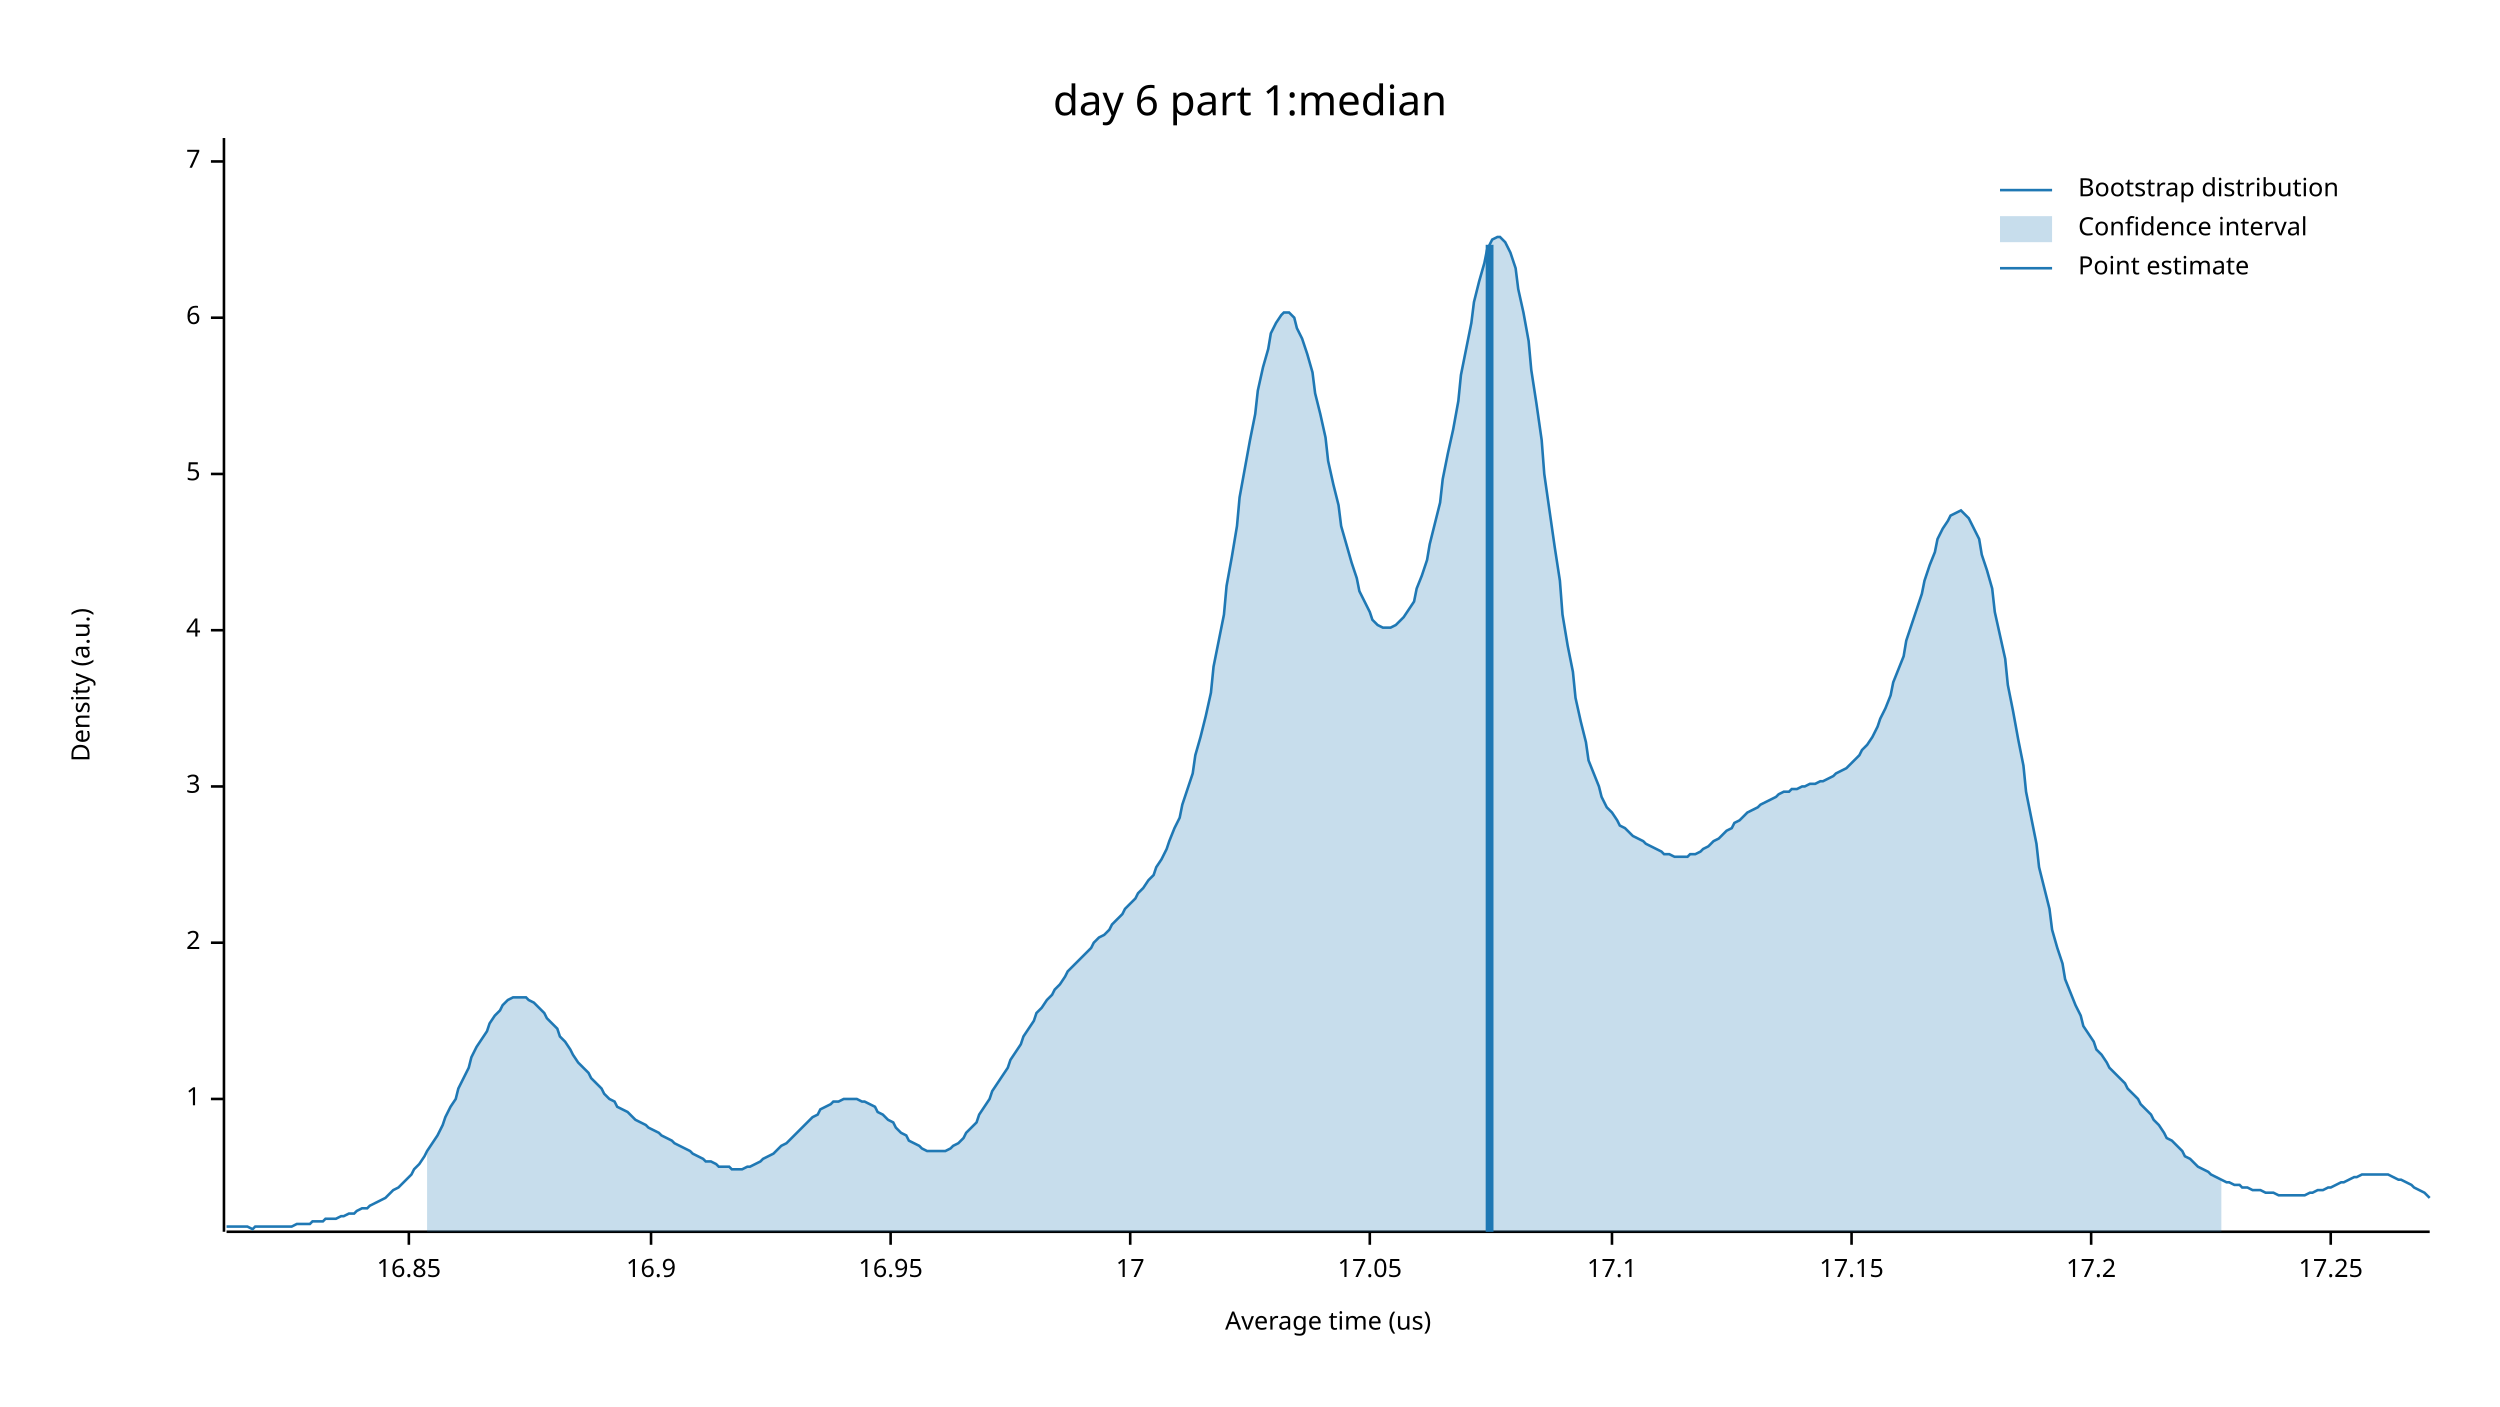
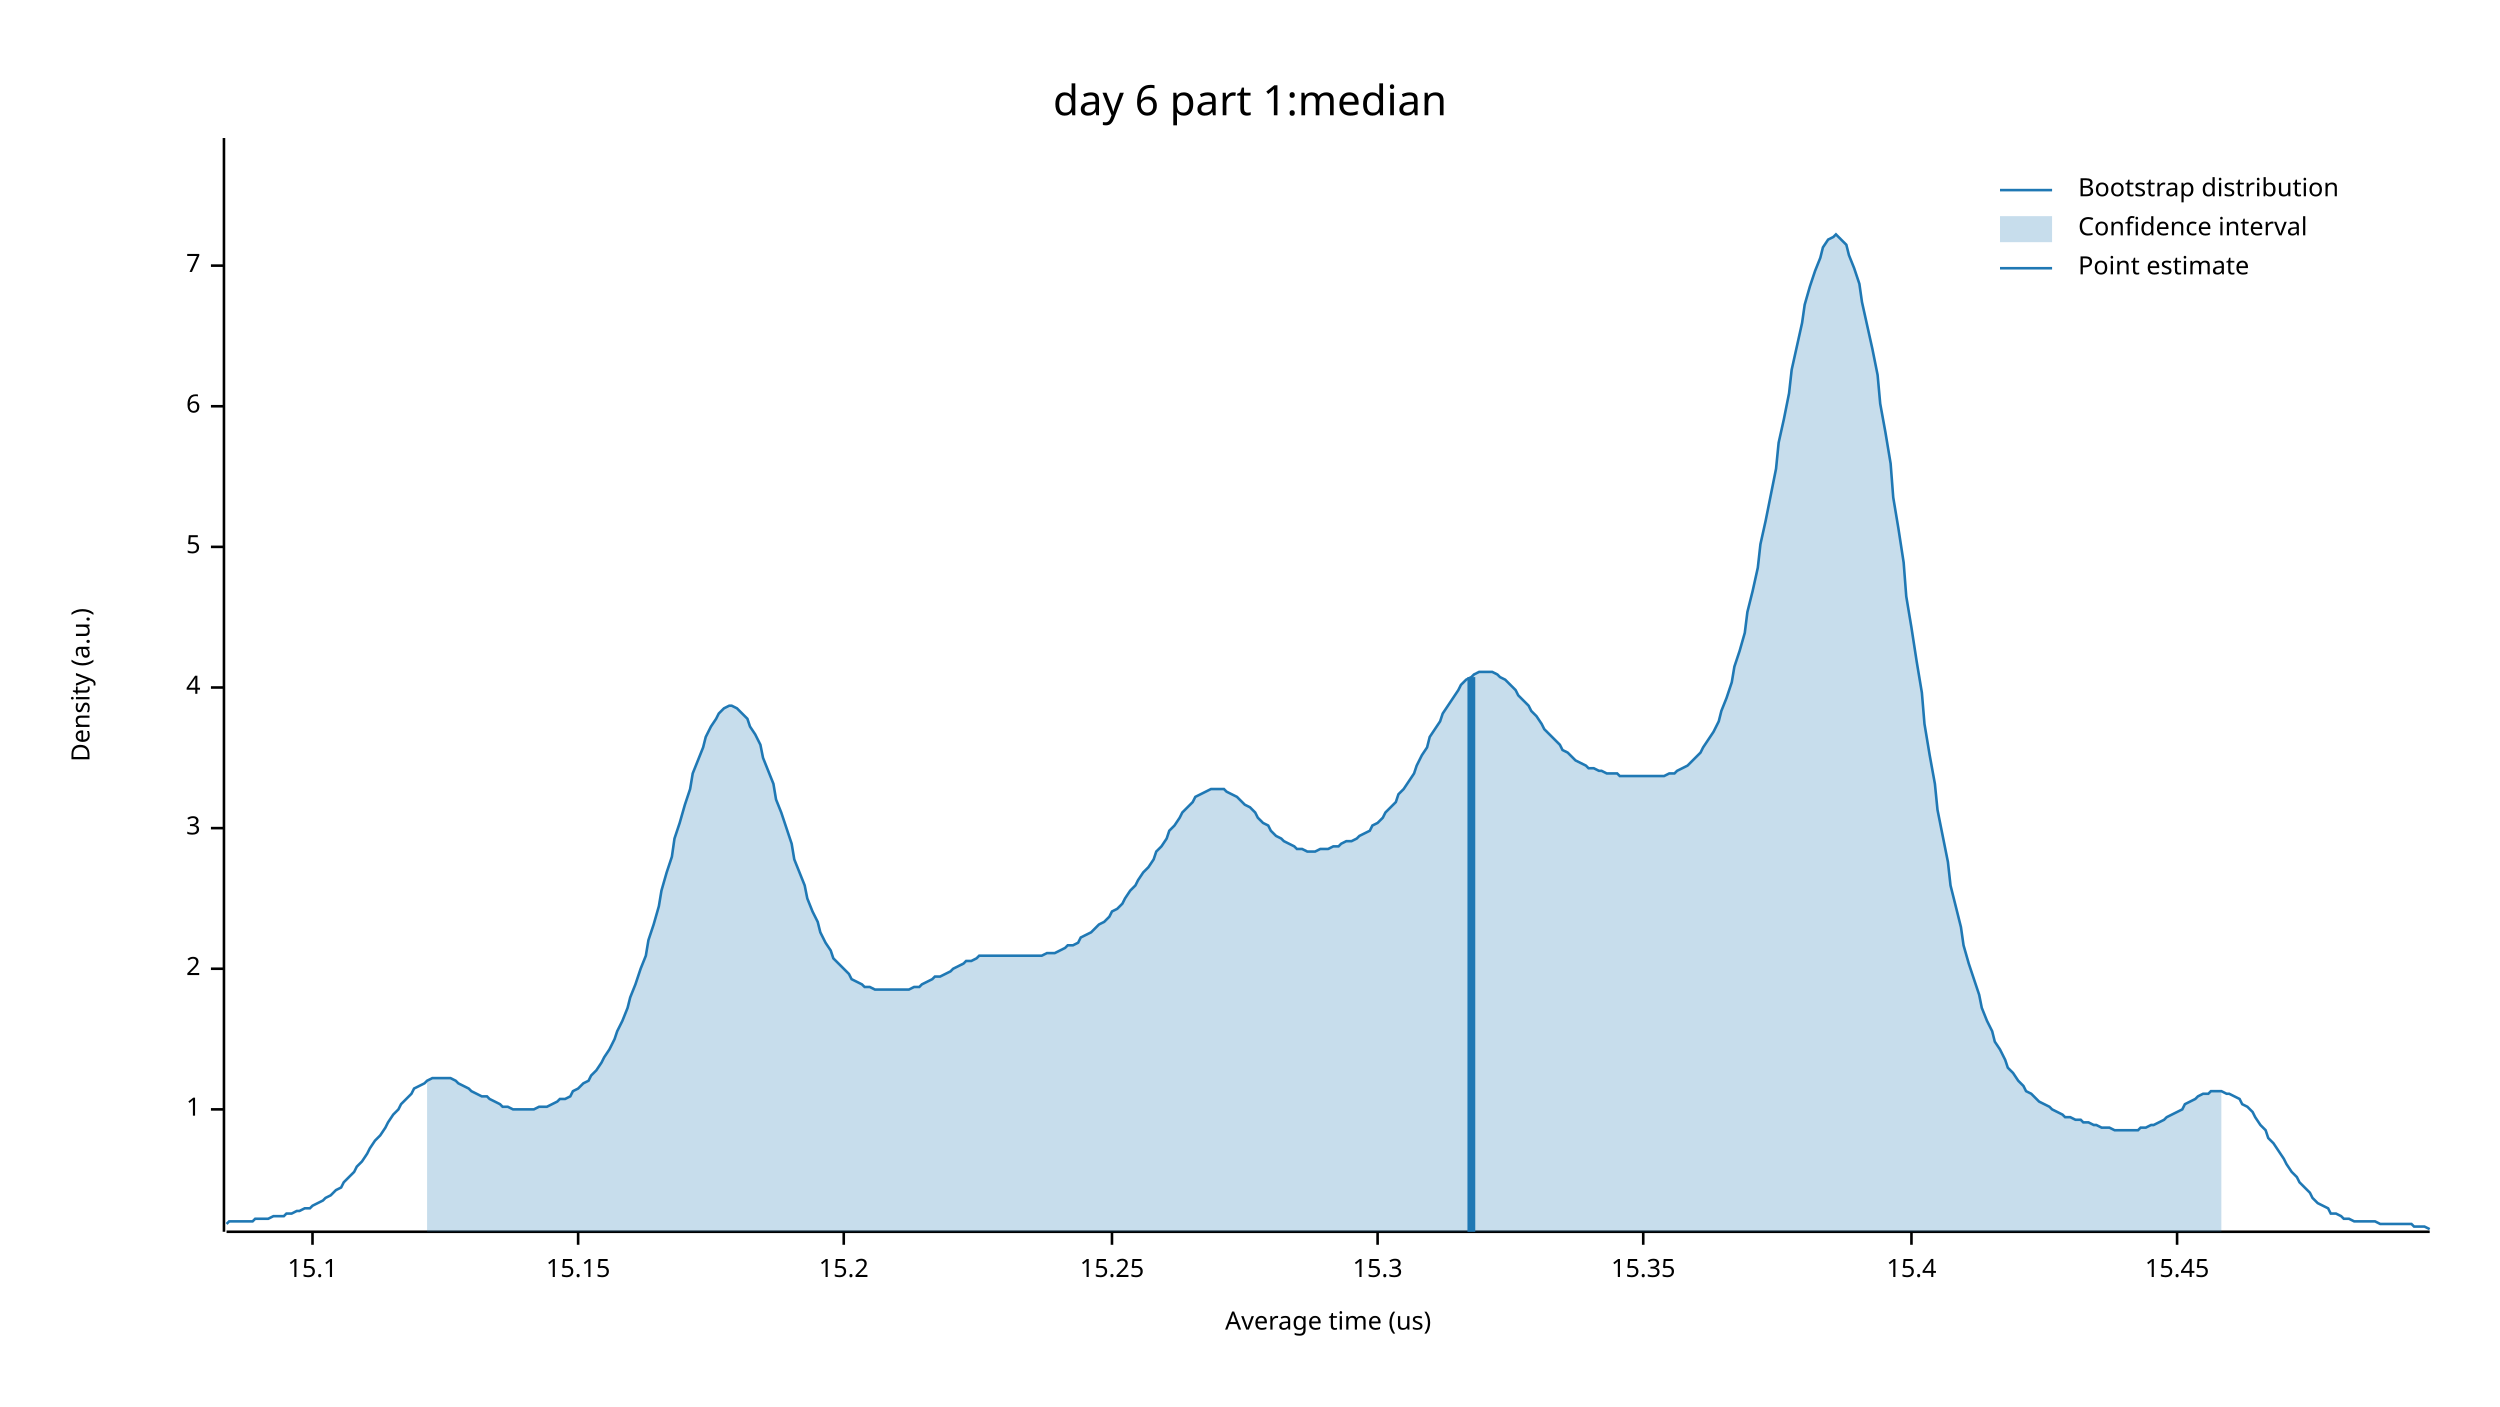
<svg xmlns="http://www.w3.org/2000/svg" width="960" height="540" viewBox="0 0 960 540">
  <text x="480" y="32" dy="0.76em" text-anchor="middle" font-family="sans-serif" font-size="16.129" opacity="1" fill="#000000">
day 6 part 1:median
</text>
  <text x="27" y="263" dy="0.76em" text-anchor="middle" font-family="sans-serif" font-size="9.677" opacity="1" fill="#000000" transform="rotate(270, 27, 263)">
Density (a.u.)
</text>
  <text x="510" y="513" dy="-0.5ex" text-anchor="middle" font-family="sans-serif" font-size="9.677" opacity="1" fill="#000000">
Average time (us)
</text>
  <polyline fill="none" opacity="1" stroke="#000000" stroke-width="1" points="86,53 86,473 " />
-   <text x="77" y="422" dy="0.5ex" text-anchor="end" font-family="sans-serif" font-size="9.677" opacity="1" fill="#000000">
+   <text x="77" y="426" dy="0.5ex" text-anchor="end" font-family="sans-serif" font-size="9.677" opacity="1" fill="#000000">
1
</text>
-   <polyline fill="none" opacity="1" stroke="#000000" stroke-width="1" points="81,422 86,422 " />
-   <text x="77" y="362" dy="0.5ex" text-anchor="end" font-family="sans-serif" font-size="9.677" opacity="1" fill="#000000">
+   <polyline fill="none" opacity="1" stroke="#000000" stroke-width="1" points="81,426 86,426 " />
+   <text x="77" y="372" dy="0.5ex" text-anchor="end" font-family="sans-serif" font-size="9.677" opacity="1" fill="#000000">
2
</text>
-   <polyline fill="none" opacity="1" stroke="#000000" stroke-width="1" points="81,362 86,362 " />
-   <text x="77" y="302" dy="0.5ex" text-anchor="end" font-family="sans-serif" font-size="9.677" opacity="1" fill="#000000">
+   <polyline fill="none" opacity="1" stroke="#000000" stroke-width="1" points="81,372 86,372 " />
+   <text x="77" y="318" dy="0.5ex" text-anchor="end" font-family="sans-serif" font-size="9.677" opacity="1" fill="#000000">
3
</text>
-   <polyline fill="none" opacity="1" stroke="#000000" stroke-width="1" points="81,302 86,302 " />
-   <text x="77" y="242" dy="0.5ex" text-anchor="end" font-family="sans-serif" font-size="9.677" opacity="1" fill="#000000">
+   <polyline fill="none" opacity="1" stroke="#000000" stroke-width="1" points="81,318 86,318 " />
+   <text x="77" y="264" dy="0.5ex" text-anchor="end" font-family="sans-serif" font-size="9.677" opacity="1" fill="#000000">
4
</text>
-   <polyline fill="none" opacity="1" stroke="#000000" stroke-width="1" points="81,242 86,242 " />
-   <text x="77" y="182" dy="0.5ex" text-anchor="end" font-family="sans-serif" font-size="9.677" opacity="1" fill="#000000">
+   <polyline fill="none" opacity="1" stroke="#000000" stroke-width="1" points="81,264 86,264 " />
+   <text x="77" y="210" dy="0.5ex" text-anchor="end" font-family="sans-serif" font-size="9.677" opacity="1" fill="#000000">
5
</text>
-   <polyline fill="none" opacity="1" stroke="#000000" stroke-width="1" points="81,182 86,182 " />
-   <text x="77" y="122" dy="0.5ex" text-anchor="end" font-family="sans-serif" font-size="9.677" opacity="1" fill="#000000">
+   <polyline fill="none" opacity="1" stroke="#000000" stroke-width="1" points="81,210 86,210 " />
+   <text x="77" y="156" dy="0.5ex" text-anchor="end" font-family="sans-serif" font-size="9.677" opacity="1" fill="#000000">
6
</text>
-   <polyline fill="none" opacity="1" stroke="#000000" stroke-width="1" points="81,122 86,122 " />
-   <text x="77" y="62" dy="0.5ex" text-anchor="end" font-family="sans-serif" font-size="9.677" opacity="1" fill="#000000">
+   <polyline fill="none" opacity="1" stroke="#000000" stroke-width="1" points="81,156 86,156 " />
+   <text x="77" y="102" dy="0.5ex" text-anchor="end" font-family="sans-serif" font-size="9.677" opacity="1" fill="#000000">
7
</text>
-   <polyline fill="none" opacity="1" stroke="#000000" stroke-width="1" points="81,62 86,62 " />
+   <polyline fill="none" opacity="1" stroke="#000000" stroke-width="1" points="81,102 86,102 " />
  <polyline fill="none" opacity="1" stroke="#000000" stroke-width="1" points="87,473 933,473 " />
-   <text x="157" y="483" dy="0.76em" text-anchor="middle" font-family="sans-serif" font-size="9.677" opacity="1" fill="#000000">
- 16.85
+   <text x="120" y="483" dy="0.76em" text-anchor="middle" font-family="sans-serif" font-size="9.677" opacity="1" fill="#000000">
+ 15.1
</text>
-   <polyline fill="none" opacity="1" stroke="#000000" stroke-width="1" points="157,473 157,478 " />
-   <text x="250" y="483" dy="0.76em" text-anchor="middle" font-family="sans-serif" font-size="9.677" opacity="1" fill="#000000">
- 16.9
+   <polyline fill="none" opacity="1" stroke="#000000" stroke-width="1" points="120,473 120,478 " />
+   <text x="222" y="483" dy="0.76em" text-anchor="middle" font-family="sans-serif" font-size="9.677" opacity="1" fill="#000000">
+ 15.15
</text>
-   <polyline fill="none" opacity="1" stroke="#000000" stroke-width="1" points="250,473 250,478 " />
-   <text x="342" y="483" dy="0.76em" text-anchor="middle" font-family="sans-serif" font-size="9.677" opacity="1" fill="#000000">
- 16.95
+   <polyline fill="none" opacity="1" stroke="#000000" stroke-width="1" points="222,473 222,478 " />
+   <text x="324" y="483" dy="0.76em" text-anchor="middle" font-family="sans-serif" font-size="9.677" opacity="1" fill="#000000">
+ 15.2
</text>
-   <polyline fill="none" opacity="1" stroke="#000000" stroke-width="1" points="342,473 342,478 " />
-   <text x="434" y="483" dy="0.76em" text-anchor="middle" font-family="sans-serif" font-size="9.677" opacity="1" fill="#000000">
- 17
+   <polyline fill="none" opacity="1" stroke="#000000" stroke-width="1" points="324,473 324,478 " />
+   <text x="427" y="483" dy="0.76em" text-anchor="middle" font-family="sans-serif" font-size="9.677" opacity="1" fill="#000000">
+ 15.25
</text>
-   <polyline fill="none" opacity="1" stroke="#000000" stroke-width="1" points="434,473 434,478 " />
-   <text x="526" y="483" dy="0.76em" text-anchor="middle" font-family="sans-serif" font-size="9.677" opacity="1" fill="#000000">
- 17.05
+   <polyline fill="none" opacity="1" stroke="#000000" stroke-width="1" points="427,473 427,478 " />
+   <text x="529" y="483" dy="0.76em" text-anchor="middle" font-family="sans-serif" font-size="9.677" opacity="1" fill="#000000">
+ 15.3
</text>
-   <polyline fill="none" opacity="1" stroke="#000000" stroke-width="1" points="526,473 526,478 " />
-   <text x="619" y="483" dy="0.76em" text-anchor="middle" font-family="sans-serif" font-size="9.677" opacity="1" fill="#000000">
- 17.1
+   <polyline fill="none" opacity="1" stroke="#000000" stroke-width="1" points="529,473 529,478 " />
+   <text x="631" y="483" dy="0.76em" text-anchor="middle" font-family="sans-serif" font-size="9.677" opacity="1" fill="#000000">
+ 15.35
</text>
-   <polyline fill="none" opacity="1" stroke="#000000" stroke-width="1" points="619,473 619,478 " />
-   <text x="711" y="483" dy="0.76em" text-anchor="middle" font-family="sans-serif" font-size="9.677" opacity="1" fill="#000000">
- 17.15
+   <polyline fill="none" opacity="1" stroke="#000000" stroke-width="1" points="631,473 631,478 " />
+   <text x="734" y="483" dy="0.76em" text-anchor="middle" font-family="sans-serif" font-size="9.677" opacity="1" fill="#000000">
+ 15.4
</text>
-   <polyline fill="none" opacity="1" stroke="#000000" stroke-width="1" points="711,473 711,478 " />
-   <text x="803" y="483" dy="0.76em" text-anchor="middle" font-family="sans-serif" font-size="9.677" opacity="1" fill="#000000">
- 17.2
+   <polyline fill="none" opacity="1" stroke="#000000" stroke-width="1" points="734,473 734,478 " />
+   <text x="836" y="483" dy="0.76em" text-anchor="middle" font-family="sans-serif" font-size="9.677" opacity="1" fill="#000000">
+ 15.45
</text>
-   <polyline fill="none" opacity="1" stroke="#000000" stroke-width="1" points="803,473 803,478 " />
-   <text x="895" y="483" dy="0.76em" text-anchor="middle" font-family="sans-serif" font-size="9.677" opacity="1" fill="#000000">
- 17.25
- </text>
-   <polyline fill="none" opacity="1" stroke="#000000" stroke-width="1" points="895,473 895,478 " />
-   <polyline fill="none" opacity="1" stroke="#1F78B4" stroke-width="1" points="87,471 88,471 90,471 92,471 93,471 95,471 97,472 98,471 100,471 102,471 103,471 105,471 107,471 109,471 110,471 112,471 114,470 115,470 117,470 119,470 120,469 122,469 124,469 125,468 127,468 129,468 131,467 132,467 134,466 136,466 137,465 139,464 141,464 142,463 144,462 146,461 148,460 149,459 151,457 153,456 154,455 156,453 158,451 159,449 161,447 163,444 164,442 166,439 168,436 170,432 171,429 173,425 175,422 176,418 178,414 180,410 181,406 183,402 185,399 187,396 188,393 190,390 192,388 193,386 195,384 197,383 198,383 200,383 202,383 203,384 205,385 207,387 209,389 210,391 212,393 214,395 215,398 217,400 219,403 220,405 222,408 224,410 226,412 227,414 229,416 231,418 232,420 234,422 236,423 237,425 239,426 241,427 242,428 244,430 246,431 248,432 249,433 251,434 253,435 254,436 256,437 258,438 259,439 261,440 263,441 265,442 266,443 268,444 270,445 271,446 273,446 275,447 276,448 278,448 280,448 281,449 283,449 285,449 287,448 288,448 290,447 292,446 293,445 295,444 297,443 298,442 300,440 302,439 304,437 305,436 307,434 309,432 310,431 312,429 314,428 315,426 317,425 319,424 320,423 322,423 324,422 326,422 327,422 329,422 331,423 332,423 334,424 336,425 337,427 339,428 341,430 343,431 344,433 346,435 348,436 349,438 351,439 353,440 354,441 356,442 358,442 359,442 361,442 363,442 365,441 366,440 368,439 370,437 371,435 373,433 375,431 376,428 378,425 380,422 381,419 383,416 385,413 387,410 388,407 390,404 392,401 393,398 395,395 397,392 398,389 400,387 402,384 404,382 405,380 407,378 409,375 410,373 412,371 414,369 415,368 417,366 419,364 420,362 422,360 424,359 426,357 427,355 429,353 431,351 432,349 434,347 436,345 437,343 439,341 441,338 443,336 444,333 446,330 448,326 449,323 451,318 453,314 454,309 456,303 458,297 459,290 461,283 463,275 465,266 466,256 468,246 470,236 471,225 473,214 475,202 476,191 478,180 480,169 482,159 483,150 485,141 487,134 488,128 490,124 492,121 493,120 495,120 497,122 498,126 500,130 502,136 504,143 505,151 507,159 509,168 510,177 512,186 514,194 515,202 517,209 519,216 521,222 522,227 524,231 526,235 527,238 529,240 531,241 532,241 534,241 536,240 537,239 539,237 541,234 543,231 544,226 546,221 548,215 549,209 551,201 553,193 554,184 556,174 558,165 560,154 561,144 563,134 565,124 566,116 568,108 570,101 571,96 573,92 575,91 576,91 578,93 580,97 582,103 583,111 585,120 587,131 588,142 590,155 592,169 593,182 595,196 597,210 599,223 600,236 602,248 604,258 605,268 607,277 609,285 610,292 612,297 614,302 615,306 617,310 619,312 621,315 622,317 624,318 626,320 627,321 629,322 631,323 632,324 634,325 636,326 638,327 639,328 641,328 643,329 644,329 646,329 648,329 649,328 651,328 653,327 654,326 656,325 658,323 660,322 661,321 663,319 665,318 666,316 668,315 670,313 671,312 673,311 675,310 676,309 678,308 680,307 682,306 683,305 685,304 687,304 688,303 690,303 692,302 693,302 695,301 697,301 699,300 700,300 702,299 704,298 705,297 707,296 709,295 710,294 712,292 714,290 715,288 717,286 719,283 721,279 722,276 724,272 726,267 727,262 729,257 731,252 732,246 734,240 736,234 738,228 739,223 741,217 743,212 744,207 746,203 748,200 749,198 751,197 753,196 754,197 756,199 758,203 760,207 761,213 763,219 765,226 766,235 768,244 770,253 771,263 773,273 775,284 777,294 778,304 780,314 782,324 783,333 785,341 787,349 788,357 790,364 792,370 793,376 795,381 797,386 799,390 800,394 802,397 804,400 805,403 807,405 809,408 810,410 812,412 814,414 816,416 817,418 819,420 821,422 822,424 824,426 826,428 827,430 829,432 831,435 832,437 834,438 836,440 838,442 839,444 841,445 843,447 844,448 846,449 848,450 849,451 851,452 853,453 855,454 856,454 858,455 860,455 861,456 863,456 865,457 866,457 868,457 870,458 871,458 873,458 875,459 877,459 878,459 880,459 882,459 883,459 885,459 887,458 888,458 890,457 892,457 894,456 895,456 897,455 899,454 900,454 902,453 904,452 905,452 907,451 909,451 910,451 912,451 914,451 916,451 917,451 919,452 921,453 922,453 924,454 926,455 927,456 929,457 931,458 933,460 " />
-   <polygon opacity="0.25" fill="#1F78B4" points="164,442 166,439 168,436 170,432 171,429 173,425 175,422 176,418 178,414 180,410 181,406 183,402 185,399 187,396 188,393 190,390 192,388 193,386 195,384 197,383 198,383 200,383 202,383 203,384 205,385 207,387 209,389 210,391 212,393 214,395 215,398 217,400 219,403 220,405 222,408 224,410 226,412 227,414 229,416 231,418 232,420 234,422 236,423 237,425 239,426 241,427 242,428 244,430 246,431 248,432 249,433 251,434 253,435 254,436 256,437 258,438 259,439 261,440 263,441 265,442 266,443 268,444 270,445 271,446 273,446 275,447 276,448 278,448 280,448 281,449 283,449 285,449 287,448 288,448 290,447 292,446 293,445 295,444 297,443 298,442 300,440 302,439 304,437 305,436 307,434 309,432 310,431 312,429 314,428 315,426 317,425 319,424 320,423 322,423 324,422 326,422 327,422 329,422 331,423 332,423 334,424 336,425 337,427 339,428 341,430 343,431 344,433 346,435 348,436 349,438 351,439 353,440 354,441 356,442 358,442 359,442 361,442 363,442 365,441 366,440 368,439 370,437 371,435 373,433 375,431 376,428 378,425 380,422 381,419 383,416 385,413 387,410 388,407 390,404 392,401 393,398 395,395 397,392 398,389 400,387 402,384 404,382 405,380 407,378 409,375 410,373 412,371 414,369 415,368 417,366 419,364 420,362 422,360 424,359 426,357 427,355 429,353 431,351 432,349 434,347 436,345 437,343 439,341 441,338 443,336 444,333 446,330 448,326 449,323 451,318 453,314 454,309 456,303 458,297 459,290 461,283 463,275 465,266 466,256 468,246 470,236 471,225 473,214 475,202 476,191 478,180 480,169 482,159 483,150 485,141 487,134 488,128 490,124 492,121 493,120 495,120 497,122 498,126 500,130 502,136 504,143 505,151 507,159 509,168 510,177 512,186 514,194 515,202 517,209 519,216 521,222 522,227 524,231 526,235 527,238 529,240 531,241 532,241 534,241 536,240 537,239 539,237 541,234 543,231 544,226 546,221 548,215 549,209 551,201 553,193 554,184 556,174 558,165 560,154 561,144 563,134 565,124 566,116 568,108 570,101 571,96 573,92 575,91 576,91 578,93 580,97 582,103 583,111 585,120 587,131 588,142 590,155 592,169 593,182 595,196 597,210 599,223 600,236 602,248 604,258 605,268 607,277 609,285 610,292 612,297 614,302 615,306 617,310 619,312 621,315 622,317 624,318 626,320 627,321 629,322 631,323 632,324 634,325 636,326 638,327 639,328 641,328 643,329 644,329 646,329 648,329 649,328 651,328 653,327 654,326 656,325 658,323 660,322 661,321 663,319 665,318 666,316 668,315 670,313 671,312 673,311 675,310 676,309 678,308 680,307 682,306 683,305 685,304 687,304 688,303 690,303 692,302 693,302 695,301 697,301 699,300 700,300 702,299 704,298 705,297 707,296 709,295 710,294 712,292 714,290 715,288 717,286 719,283 721,279 722,276 724,272 726,267 727,262 729,257 731,252 732,246 734,240 736,234 738,228 739,223 741,217 743,212 744,207 746,203 748,200 749,198 751,197 753,196 754,197 756,199 758,203 760,207 761,213 763,219 765,226 766,235 768,244 770,253 771,263 773,273 775,284 777,294 778,304 780,314 782,324 783,333 785,341 787,349 788,357 790,364 792,370 793,376 795,381 797,386 799,390 800,394 802,397 804,400 805,403 807,405 809,408 810,410 812,412 814,414 816,416 817,418 819,420 821,422 822,424 824,426 826,428 827,430 829,432 831,435 832,437 834,438 836,440 838,442 839,444 841,445 843,447 844,448 846,449 848,450 849,451 851,452 853,453 853,473 164,473 " />
-   <polyline fill="none" opacity="1" stroke="#1F78B4" stroke-width="3" points="572,473 572,94 " />
+   <polyline fill="none" opacity="1" stroke="#000000" stroke-width="1" points="836,473 836,478 " />
+   <polyline fill="none" opacity="1" stroke="#1F78B4" stroke-width="1" points="87,470 88,469 90,469 92,469 93,469 95,469 97,469 98,468 100,468 102,468 103,468 105,467 107,467 109,467 110,466 112,466 114,465 115,465 117,464 119,464 120,463 122,462 124,461 125,460 127,459 129,457 131,456 132,454 134,452 136,450 137,448 139,446 141,443 142,441 144,438 146,436 148,433 149,431 151,428 153,426 154,424 156,422 158,420 159,418 161,417 163,416 164,415 166,414 168,414 170,414 171,414 173,414 175,415 176,416 178,417 180,418 181,419 183,420 185,421 187,421 188,422 190,423 192,424 193,425 195,425 197,426 198,426 200,426 202,426 203,426 205,426 207,425 209,425 210,425 212,424 214,423 215,422 217,422 219,421 220,419 222,418 224,416 226,415 227,413 229,411 231,408 232,406 234,403 236,399 237,396 239,392 241,387 242,383 244,378 246,372 248,367 249,361 251,355 253,348 254,342 256,335 258,329 259,322 261,316 263,309 265,303 266,297 268,292 270,287 271,283 273,279 275,276 276,274 278,272 280,271 281,271 283,272 285,274 287,276 288,279 290,282 292,286 293,291 295,296 297,301 298,307 300,312 302,318 304,324 305,330 307,335 309,340 310,345 312,350 314,354 315,358 317,362 319,365 320,368 322,370 324,372 326,374 327,376 329,377 331,378 332,379 334,379 336,380 337,380 339,380 341,380 343,380 344,380 346,380 348,380 349,380 351,379 353,379 354,378 356,377 358,376 359,375 361,375 363,374 365,373 366,372 368,371 370,370 371,369 373,369 375,368 376,367 378,367 380,367 381,367 383,367 385,367 387,367 388,367 390,367 392,367 393,367 395,367 397,367 398,367 400,367 402,366 404,366 405,366 407,365 409,364 410,363 412,363 414,362 415,360 417,359 419,358 420,357 422,355 424,354 426,352 427,350 429,349 431,347 432,345 434,342 436,340 437,338 439,335 441,333 443,330 444,327 446,325 448,322 449,319 451,317 453,314 454,312 456,310 458,308 459,306 461,305 463,304 465,303 466,303 468,303 470,303 471,304 473,305 475,306 476,307 478,309 480,310 482,312 483,314 485,316 487,317 488,319 490,321 492,322 493,323 495,324 497,325 498,326 500,326 502,327 504,327 505,327 507,326 509,326 510,326 512,325 514,325 515,324 517,323 519,323 521,322 522,321 524,320 526,319 527,317 529,316 531,314 532,312 534,310 536,308 537,305 539,303 541,300 543,297 544,294 546,290 548,287 549,283 551,280 553,277 554,274 556,271 558,268 560,265 561,263 563,261 565,260 566,259 568,258 570,258 571,258 573,258 575,259 576,260 578,261 580,263 582,265 583,267 585,269 587,271 588,273 590,275 592,278 593,280 595,282 597,284 599,286 600,288 602,289 604,291 605,292 607,293 609,294 610,295 612,295 614,296 615,296 617,297 619,297 621,297 622,298 624,298 626,298 627,298 629,298 631,298 632,298 634,298 636,298 638,298 639,298 641,297 643,297 644,296 646,295 648,294 649,293 651,291 653,289 654,287 656,284 658,281 660,277 661,273 663,268 665,262 666,256 668,250 670,243 671,235 673,227 675,218 676,209 678,200 680,190 682,180 683,170 685,161 687,151 688,142 690,133 692,124 693,117 695,110 697,104 699,99 700,95 702,92 704,91 705,90 707,92 709,94 710,98 712,103 714,109 715,116 717,125 719,134 721,144 722,155 724,166 726,178 727,191 729,203 731,216 732,229 734,241 736,254 738,266 739,278 741,290 743,301 744,311 746,321 748,331 749,340 751,348 753,356 754,363 756,370 758,376 760,382 761,387 763,392 765,396 766,400 768,403 770,407 771,410 773,412 775,415 777,417 778,419 780,420 782,422 783,423 785,424 787,425 788,426 790,427 792,428 793,429 795,429 797,430 799,430 800,431 802,431 804,432 805,432 807,433 809,433 810,433 812,434 814,434 816,434 817,434 819,434 821,434 822,433 824,433 826,432 827,432 829,431 831,430 832,429 834,428 836,427 838,426 839,424 841,423 843,422 844,421 846,420 848,420 849,419 851,419 853,419 855,420 856,420 858,421 860,422 861,424 863,425 865,427 866,429 868,432 870,434 871,437 873,439 875,442 877,445 878,447 880,450 882,452 883,454 885,456 887,458 888,460 890,462 892,463 894,464 895,466 897,466 899,467 900,468 902,468 904,469 905,469 907,469 909,469 910,469 912,469 914,470 916,470 917,470 919,470 921,470 922,470 924,470 926,470 927,471 929,471 931,471 933,472 " />
+   <polygon opacity="0.25" fill="#1F78B4" points="164,415 166,414 168,414 170,414 171,414 173,414 175,415 176,416 178,417 180,418 181,419 183,420 185,421 187,421 188,422 190,423 192,424 193,425 195,425 197,426 198,426 200,426 202,426 203,426 205,426 207,425 209,425 210,425 212,424 214,423 215,422 217,422 219,421 220,419 222,418 224,416 226,415 227,413 229,411 231,408 232,406 234,403 236,399 237,396 239,392 241,387 242,383 244,378 246,372 248,367 249,361 251,355 253,348 254,342 256,335 258,329 259,322 261,316 263,309 265,303 266,297 268,292 270,287 271,283 273,279 275,276 276,274 278,272 280,271 281,271 283,272 285,274 287,276 288,279 290,282 292,286 293,291 295,296 297,301 298,307 300,312 302,318 304,324 305,330 307,335 309,340 310,345 312,350 314,354 315,358 317,362 319,365 320,368 322,370 324,372 326,374 327,376 329,377 331,378 332,379 334,379 336,380 337,380 339,380 341,380 343,380 344,380 346,380 348,380 349,380 351,379 353,379 354,378 356,377 358,376 359,375 361,375 363,374 365,373 366,372 368,371 370,370 371,369 373,369 375,368 376,367 378,367 380,367 381,367 383,367 385,367 387,367 388,367 390,367 392,367 393,367 395,367 397,367 398,367 400,367 402,366 404,366 405,366 407,365 409,364 410,363 412,363 414,362 415,360 417,359 419,358 420,357 422,355 424,354 426,352 427,350 429,349 431,347 432,345 434,342 436,340 437,338 439,335 441,333 443,330 444,327 446,325 448,322 449,319 451,317 453,314 454,312 456,310 458,308 459,306 461,305 463,304 465,303 466,303 468,303 470,303 471,304 473,305 475,306 476,307 478,309 480,310 482,312 483,314 485,316 487,317 488,319 490,321 492,322 493,323 495,324 497,325 498,326 500,326 502,327 504,327 505,327 507,326 509,326 510,326 512,325 514,325 515,324 517,323 519,323 521,322 522,321 524,320 526,319 527,317 529,316 531,314 532,312 534,310 536,308 537,305 539,303 541,300 543,297 544,294 546,290 548,287 549,283 551,280 553,277 554,274 556,271 558,268 560,265 561,263 563,261 565,260 566,259 568,258 570,258 571,258 573,258 575,259 576,260 578,261 580,263 582,265 583,267 585,269 587,271 588,273 590,275 592,278 593,280 595,282 597,284 599,286 600,288 602,289 604,291 605,292 607,293 609,294 610,295 612,295 614,296 615,296 617,297 619,297 621,297 622,298 624,298 626,298 627,298 629,298 631,298 632,298 634,298 636,298 638,298 639,298 641,297 643,297 644,296 646,295 648,294 649,293 651,291 653,289 654,287 656,284 658,281 660,277 661,273 663,268 665,262 666,256 668,250 670,243 671,235 673,227 675,218 676,209 678,200 680,190 682,180 683,170 685,161 687,151 688,142 690,133 692,124 693,117 695,110 697,104 699,99 700,95 702,92 704,91 705,90 707,92 709,94 710,98 712,103 714,109 715,116 717,125 719,134 721,144 722,155 724,166 726,178 727,191 729,203 731,216 732,229 734,241 736,254 738,266 739,278 741,290 743,301 744,311 746,321 748,331 749,340 751,348 753,356 754,363 756,370 758,376 760,382 761,387 763,392 765,396 766,400 768,403 770,407 771,410 773,412 775,415 777,417 778,419 780,420 782,422 783,423 785,424 787,425 788,426 790,427 792,428 793,429 795,429 797,430 799,430 800,431 802,431 804,432 805,432 807,433 809,433 810,433 812,434 814,434 816,434 817,434 819,434 821,434 822,433 824,433 826,432 827,432 829,431 831,430 832,429 834,428 836,427 838,426 839,424 841,423 843,422 844,421 846,420 848,420 849,419 851,419 853,419 853,473 164,473 " />
+   <polyline fill="none" opacity="1" stroke="#1F78B4" stroke-width="3" points="565,473 565,260 " />
  <text x="798" y="68" dy="0.76em" text-anchor="start" font-family="sans-serif" font-size="9.677" opacity="1" fill="#000000">
Bootstrap distribution
</text>
  <text x="798" y="83" dy="0.76em" text-anchor="start" font-family="sans-serif" font-size="9.677" opacity="1" fill="#000000">
Confidence interval
</text>
  <text x="798" y="98" dy="0.76em" text-anchor="start" font-family="sans-serif" font-size="9.677" opacity="1" fill="#000000">
Point estimate
</text>
  <polyline fill="none" opacity="1" stroke="#1F78B4" stroke-width="1" points="768,73 788,73 " />
  <rect x="768" y="83" width="20" height="10" opacity="0.25" fill="#1F78B4" stroke="none" />
  <polyline fill="none" opacity="1" stroke="#1F78B4" stroke-width="1" points="768,103 788,103 " />
</svg>
